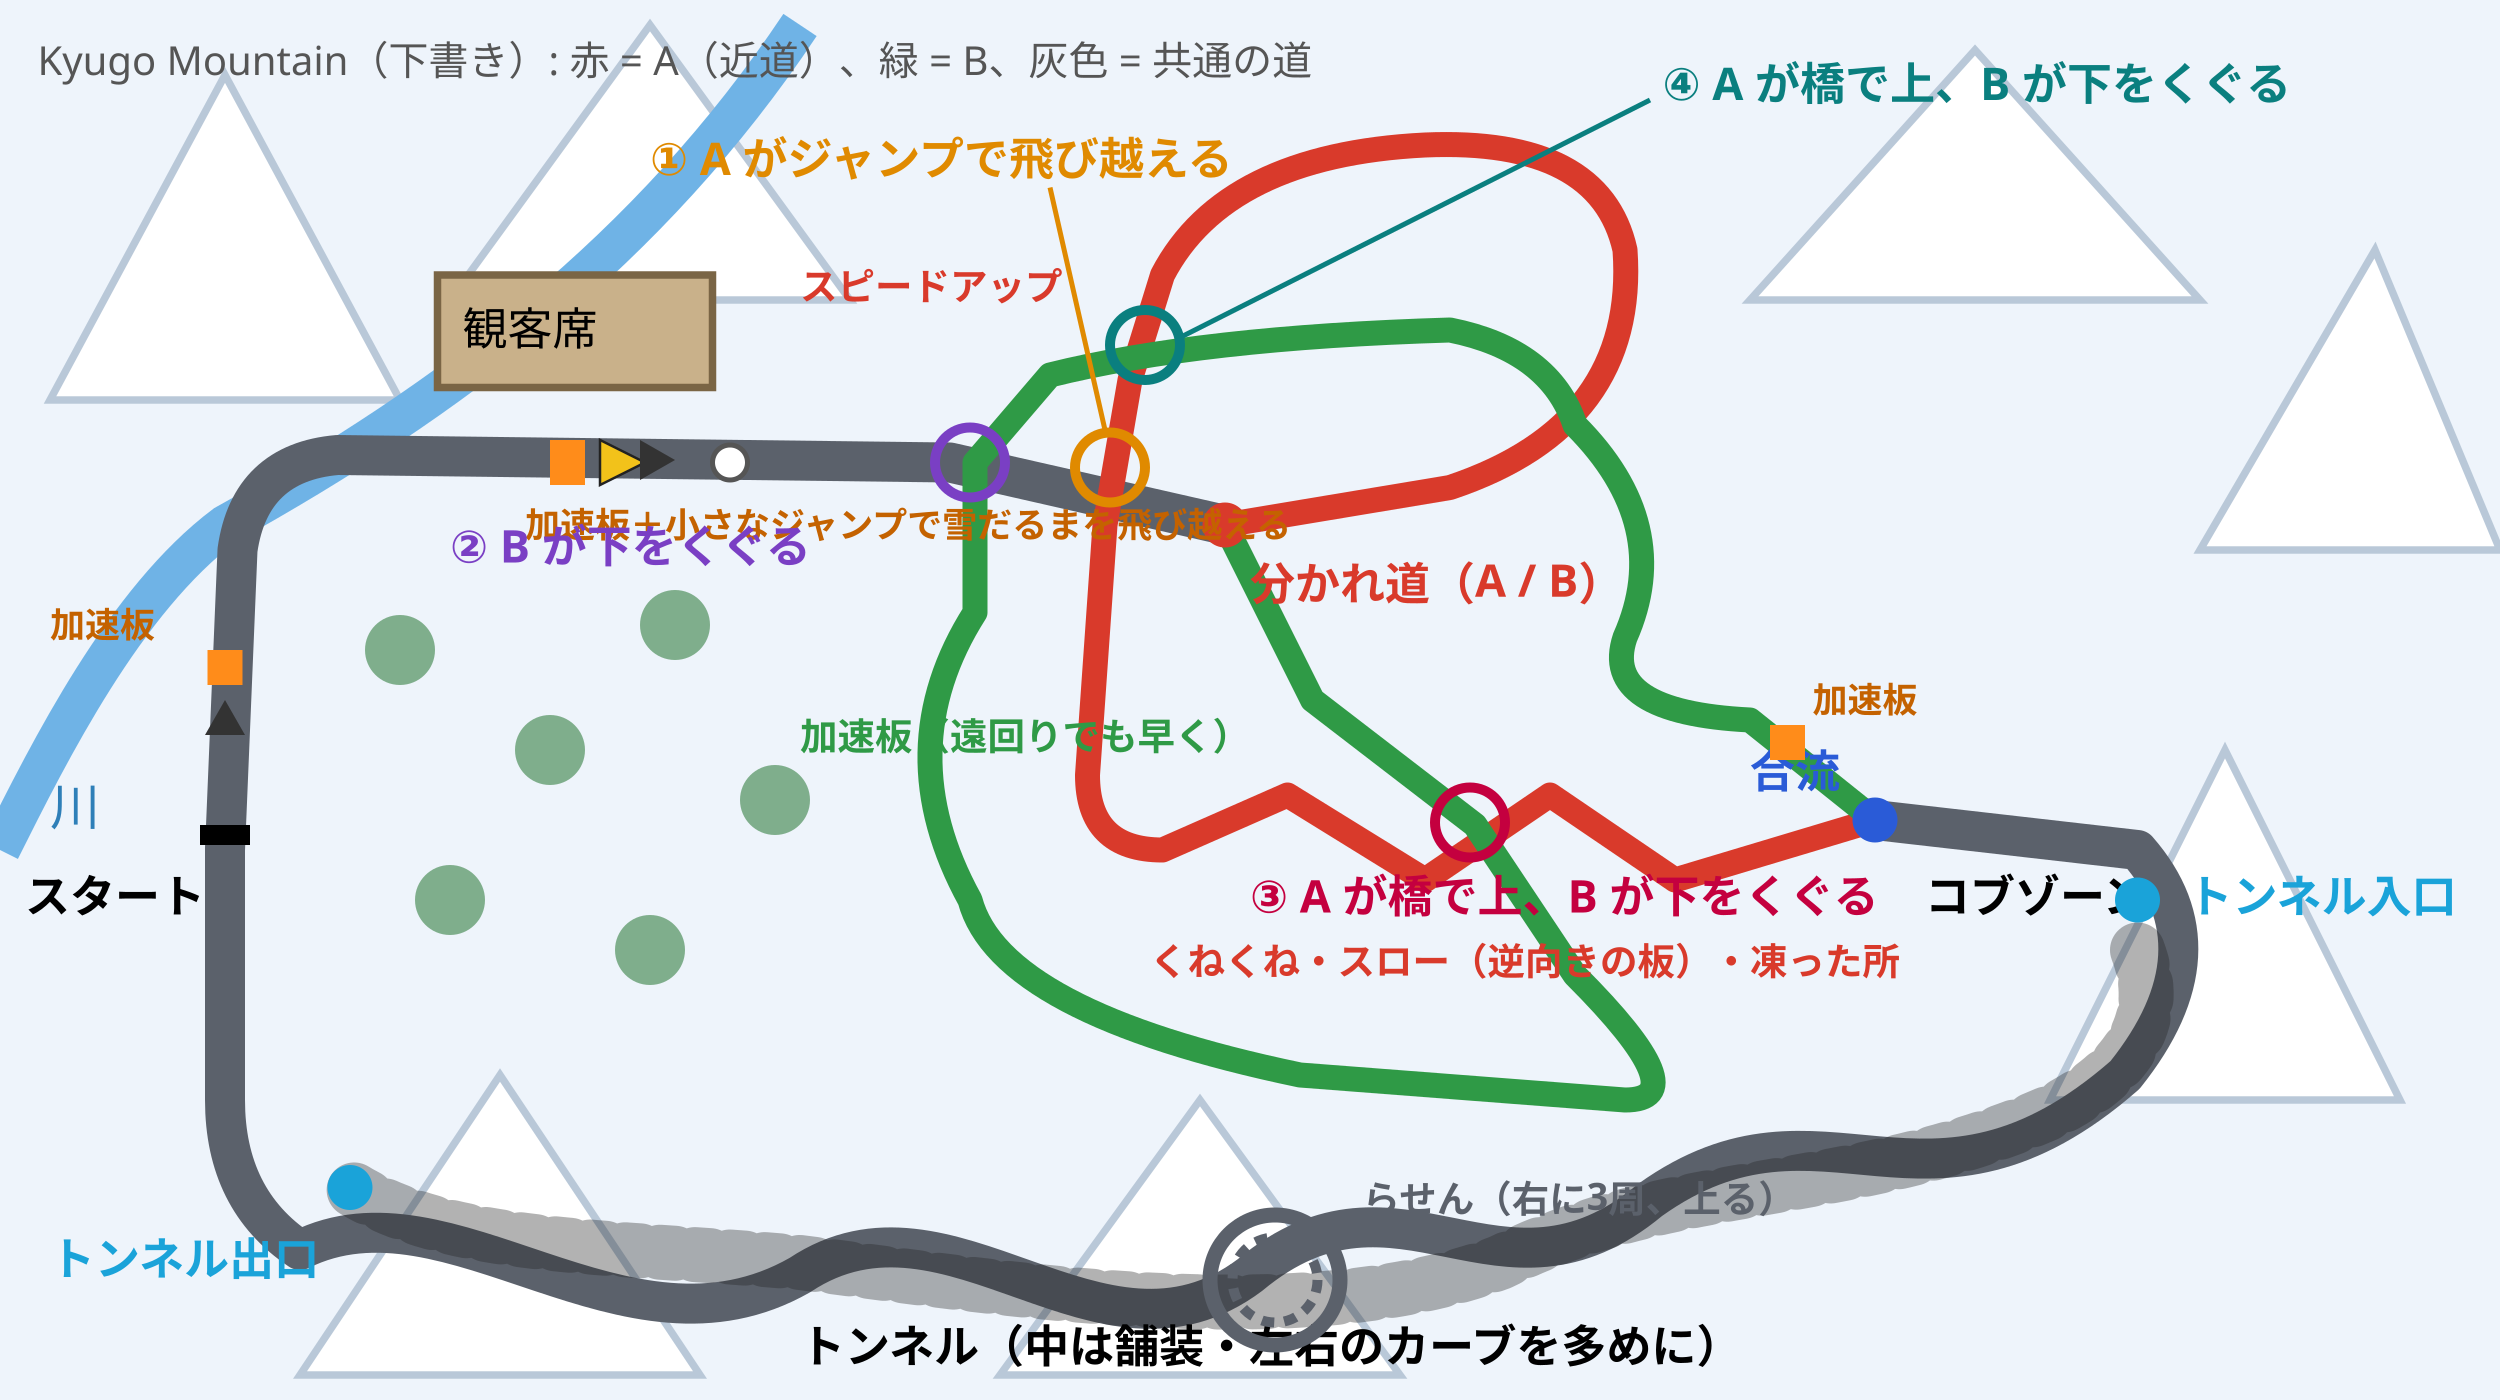
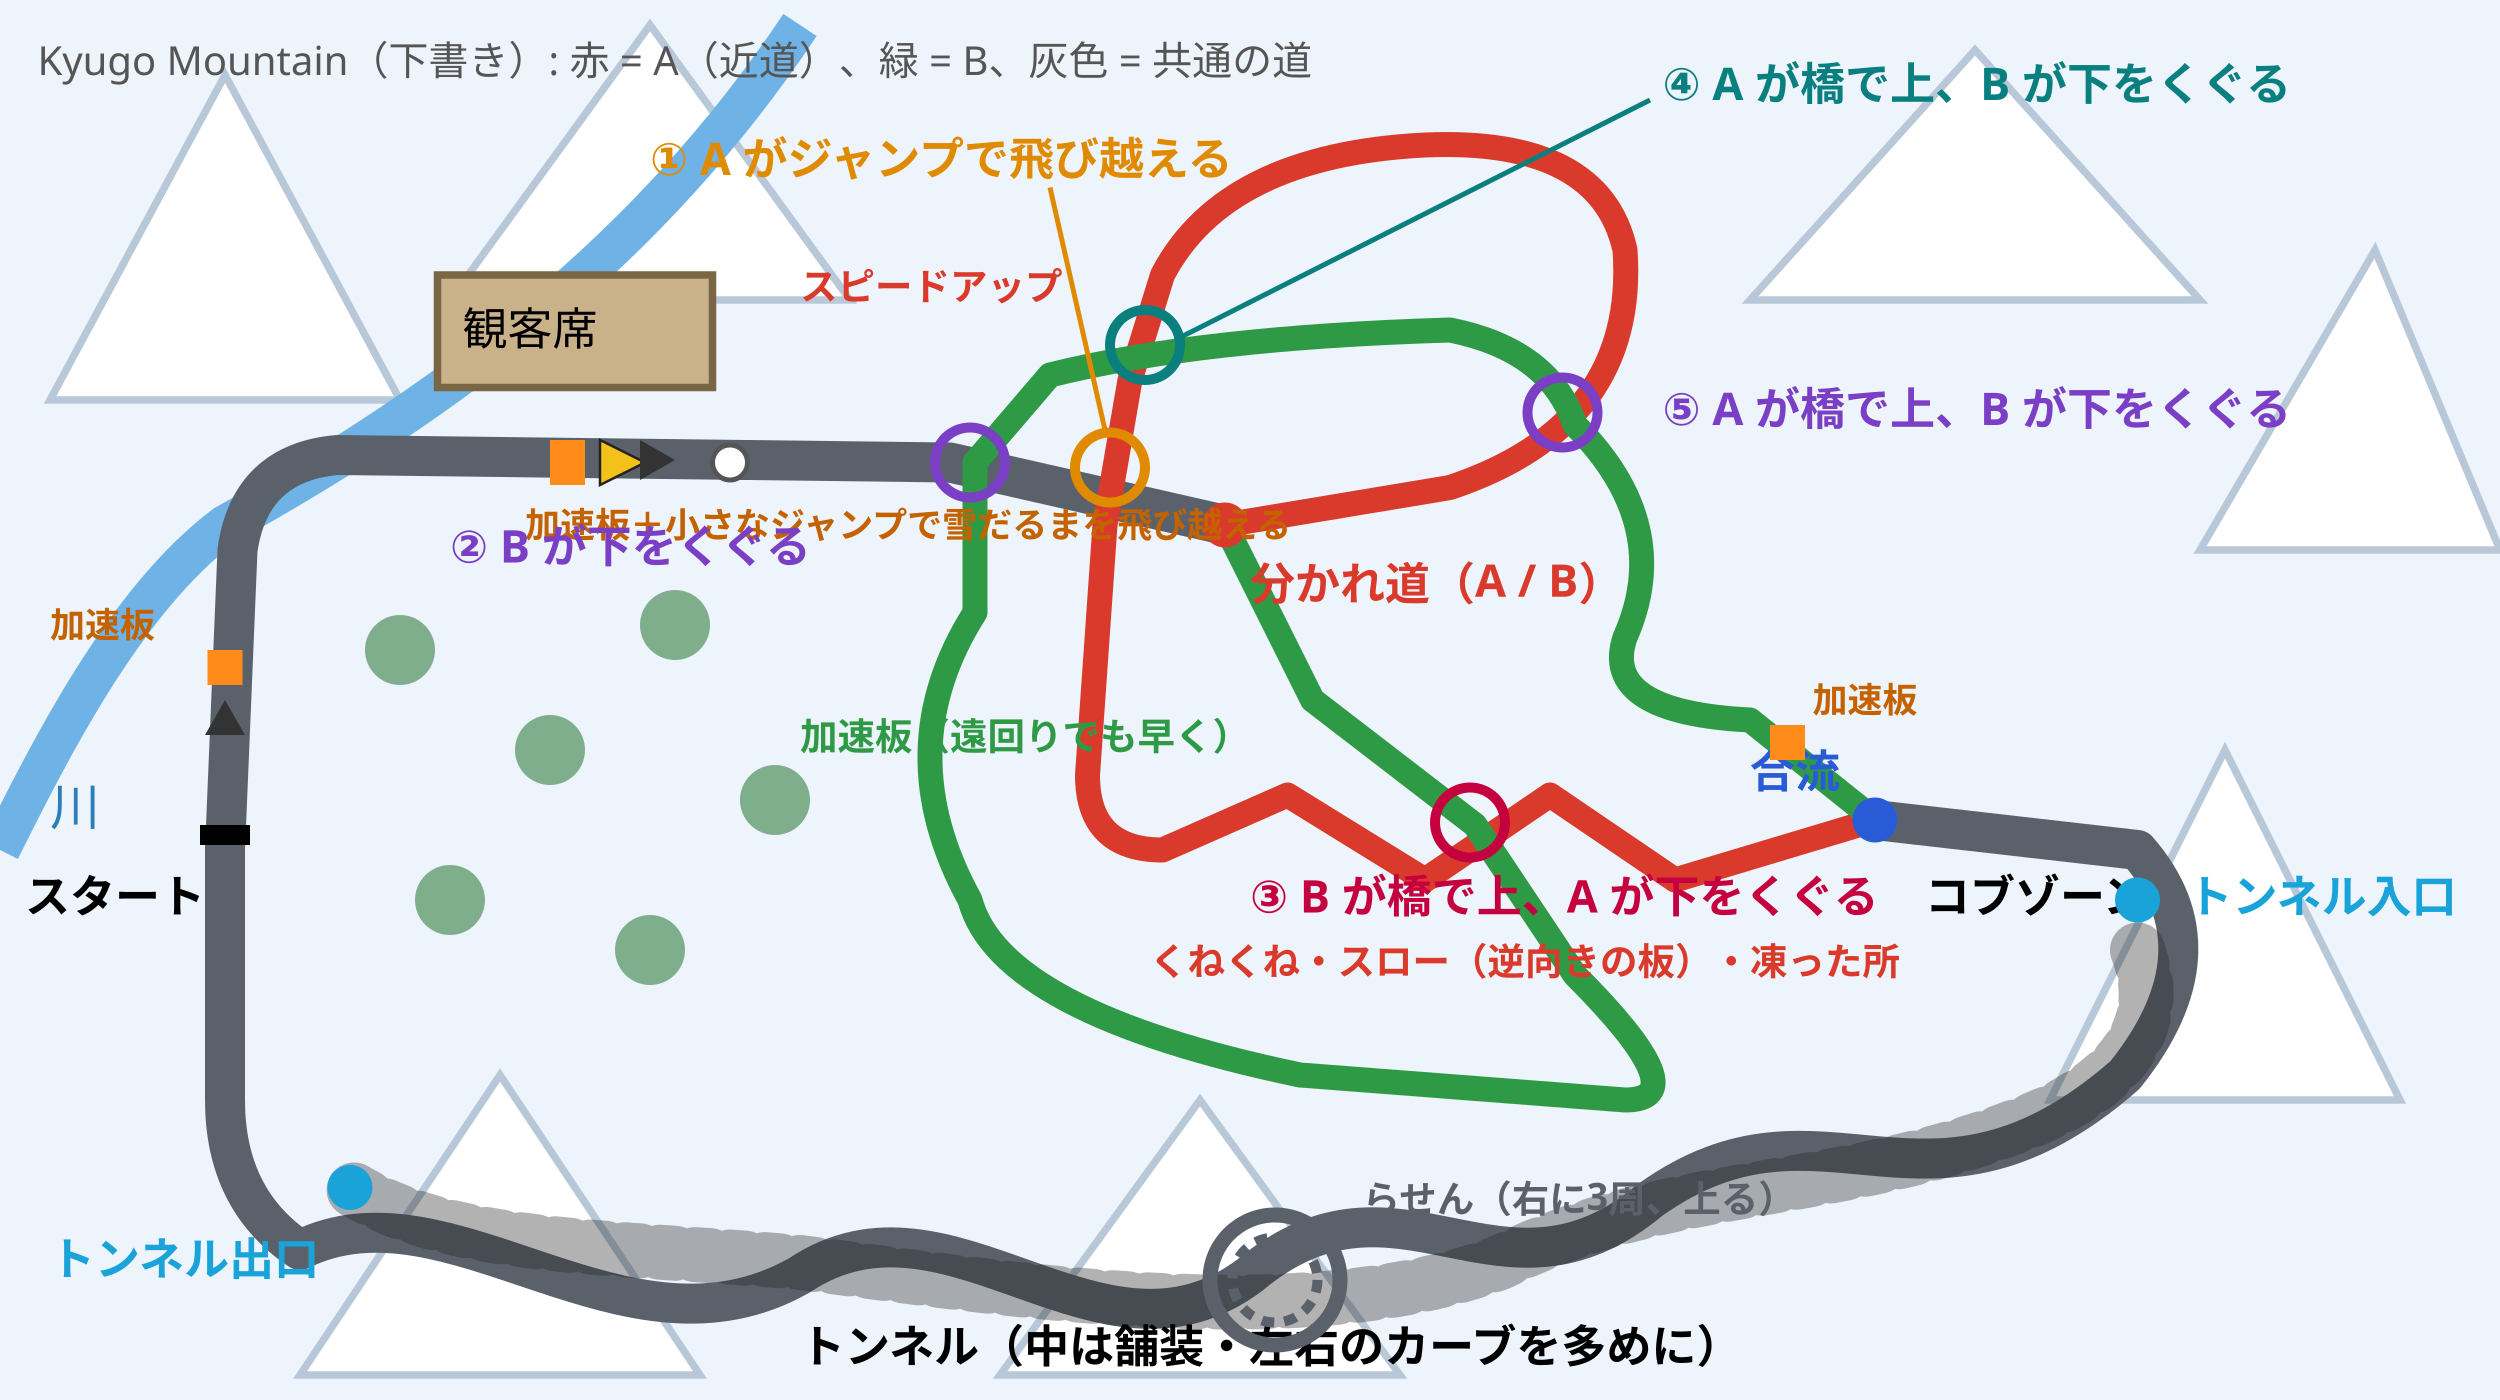
<svg xmlns="http://www.w3.org/2000/svg" viewBox="380 260 1000 560" width="1300" height="728" font-family="sans-serif">
  <rect x="380" y="260" width="1000" height="560" fill="#eef4fb" />
  <g fill="#ffffff" stroke="#b9c8d8" stroke-width="3">
    <path d="M400 420 L470 290 L540 420 Z" />
    <path d="M560 380 L640 270 L720 380 Z" />
    <path d="M1080 380 L1170 280 L1260 380 Z" />
    <path d="M1260 480 L1330 360 L1380 480 Z" />
    <path d="M1200 700 L1270 560 L1340 700 Z" />
    <path d="M500 810 L580 690 L660 810 Z" />
    <path d="M780 810 L860 700 L940 810 Z" />
  </g>
  <path d="M700 270 C640 360 560 420 470 470 C430 500 400 560 380 600" fill="none" stroke="#6fb3e6" stroke-width="16" />
  <text x="400" y="590" font-size="20" fill="#2e7fb8">川</text>
  <rect x="555" y="370" width="110" height="45" fill="#c9b18a" stroke="#7a6545" stroke-width="3" />
  <text x="565" y="398" font-size="18">観客席</text>
  <g fill="#7fae8c">
    <circle cx="540" cy="520" r="14" />
    <circle cx="600" cy="560" r="14" />
    <circle cx="650" cy="510" r="14" />
    <circle cx="560" cy="620" r="14" />
    <circle cx="640" cy="640" r="14" />
    <circle cx="690" cy="580" r="14" />
  </g>
  <g fill="none" stroke-linecap="round" stroke-linejoin="round">
    <path d="M470 600 L475 480 Q480 445 515 442 L760 445 L870 470" stroke="#5b616b" stroke-width="16" />
    <path d="M1130 588 L1235 600 Q1270 640 1230 690 C1150 760 1110 690 1040 740 C980 790 940 720 880 770 C820 815 760 730 700 770 C630 810 560 730 500 760 Q470 740 470 700 L470 600" stroke="#5b616b" stroke-width="16" />
    <path d="M1235 640 Q1250 680 1200 705 C1120 740 1050 730 980 765 C900 795 780 775 700 765 C620 758 560 760 520 735" stroke="#222" stroke-width="22" stroke-dasharray="6 8" opacity="0.35" />
    <path d="M870 470 L960 455 Q1035 430 1030 360 Q1020 315 950 318 Q870 322 845 370 L832 412 L822 470 L815 570 Q815 600 845 600 L895 578 L950 612 L1000 578 L1050 612 L1130 588" stroke="#d93a2b" stroke-width="10" />
    <path d="M870 470 L905 540 L970 590 L1010 650 Q1060 700 1030 700 L900 690 Q780 665 768 620 Q735 560 770 505 L770 445 L800 410 Q860 395 960 392 Q1000 400 1010 430 Q1050 470 1030 515 Q1020 545 1080 548 L1125 584" stroke="#2f9a46" stroke-width="10" />
  </g>
  <g font-size="18" font-weight="bold">
    <rect x="460" y="590" width="20" height="8" fill="#000" />
    <text x="390" y="625">スタート</text>
    <circle cx="870" cy="470" r="9" fill="#d93a2b" />
    <text x="880" y="500" fill="#d93a2b">分かれ道（A / B）</text>
    <circle cx="1130" cy="588" r="9" fill="#2a5bd7" />
    <text x="1080" y="575" fill="#2a5bd7">合流</text>
    <text x="1150" y="625">コブゾーン</text>
    <circle cx="1235" cy="620" r="9" fill="#1aa3d9" />
    <text x="1255" y="625" fill="#1aa3d9">トンネル入口</text>
    <circle cx="520" cy="735" r="9" fill="#1aa3d9" />
    <text x="400" y="770" fill="#1aa3d9">トンネル出口</text>
    <text x="700" y="805">トンネル（中は舗装・左右のカーブを多めに）</text>
    <rect x="600" y="436" width="14" height="18" fill="#ff8c1a" />
    <path d="M620 436 l18 9 l-18 9 z" fill="#f2c21a" stroke="#222" />
    <circle cx="672" cy="445" r="7" fill="#fff" stroke="#555" stroke-width="2" />
    <text x="590" y="475" font-size="14" fill="#c46200">加速板＋小さなジャンプで雪だるまを飛び越える</text>
    <rect x="463" y="520" width="14" height="14" fill="#ff8c1a" />
    <text x="400" y="515" font-size="14" fill="#c46200">加速板</text>
    <rect x="1088" y="550" width="14" height="14" fill="#ff8c1a" />
    <text x="1105" y="545" font-size="14" fill="#c46200">加速板</text>
    <circle cx="890" cy="772" r="26" fill="none" stroke="#5b616b" stroke-width="6" />
    <circle cx="890" cy="772" r="17" fill="none" stroke="#5b616b" stroke-width="4" stroke-dasharray="5 4" />
    <text x="925" y="745" font-size="15" fill="#5b616b">らせん（右に3周、上る）</text>
    <circle cx="824" cy="447" r="14" fill="none" stroke="#e08a00" stroke-width="4" />
    <text x="640" y="330" fill="#e08a00">① A がジャンプで飛び越える</text>
    <line x1="800" y1="335" x2="822" y2="432" stroke="#e08a00" stroke-width="2" />
    <circle cx="768" cy="445" r="14" fill="none" stroke="#7a3fc4" stroke-width="4" />
    <text x="560" y="485" fill="#7a3fc4">② B が下をくぐる</text>
    <circle cx="968" cy="589" r="14" fill="none" stroke="#c4003f" stroke-width="4" />
-     <text x="880" y="625" fill="#c4003f">③ A が橋で上、B が下をくぐる</text>
+     <text x="880" y="625" fill="#c4003f">③ B が橋で上、A が下をくぐる</text>
    <circle cx="838" cy="398" r="14" fill="none" stroke="#0a7f7f" stroke-width="4" />
    <text x="1045" y="300" fill="#0a7f7f">④ A が橋で上、B が下をくぐる</text>
    <line x1="1040" y1="300" x2="852" y2="395" stroke="#0a7f7f" stroke-width="2" />
    <text x="700" y="380" fill="#d93a2b" font-size="15">スピードアップ</text>
+     <circle cx="1005" cy="425" r="14" fill="none" stroke="#7a3fc4" stroke-width="4" />
+     <text x="1045" y="430" fill="#7a3fc4">⑤ A が橋で上、B が下をくぐる</text>
    <text x="700" y="560" fill="#2f9a46" font-size="15">加速板（遠回りでも早く）</text>
    <text x="840" y="650" fill="#d93a2b" font-size="15">くねくね・スロー（逆向きの板）・凍った所</text>
  </g>
  <g fill="#333">
    <path d="M470 540 l-8 14 h16 z" />
    <path d="M650 444 l-14 -8 v16 z" />
  </g>
  <text x="395" y="290" font-size="16" fill="#555">Kyugo Mountain（下書き）: 赤 = A（近道）、緑 = B、灰色 = 共通の道</text>
</svg>
